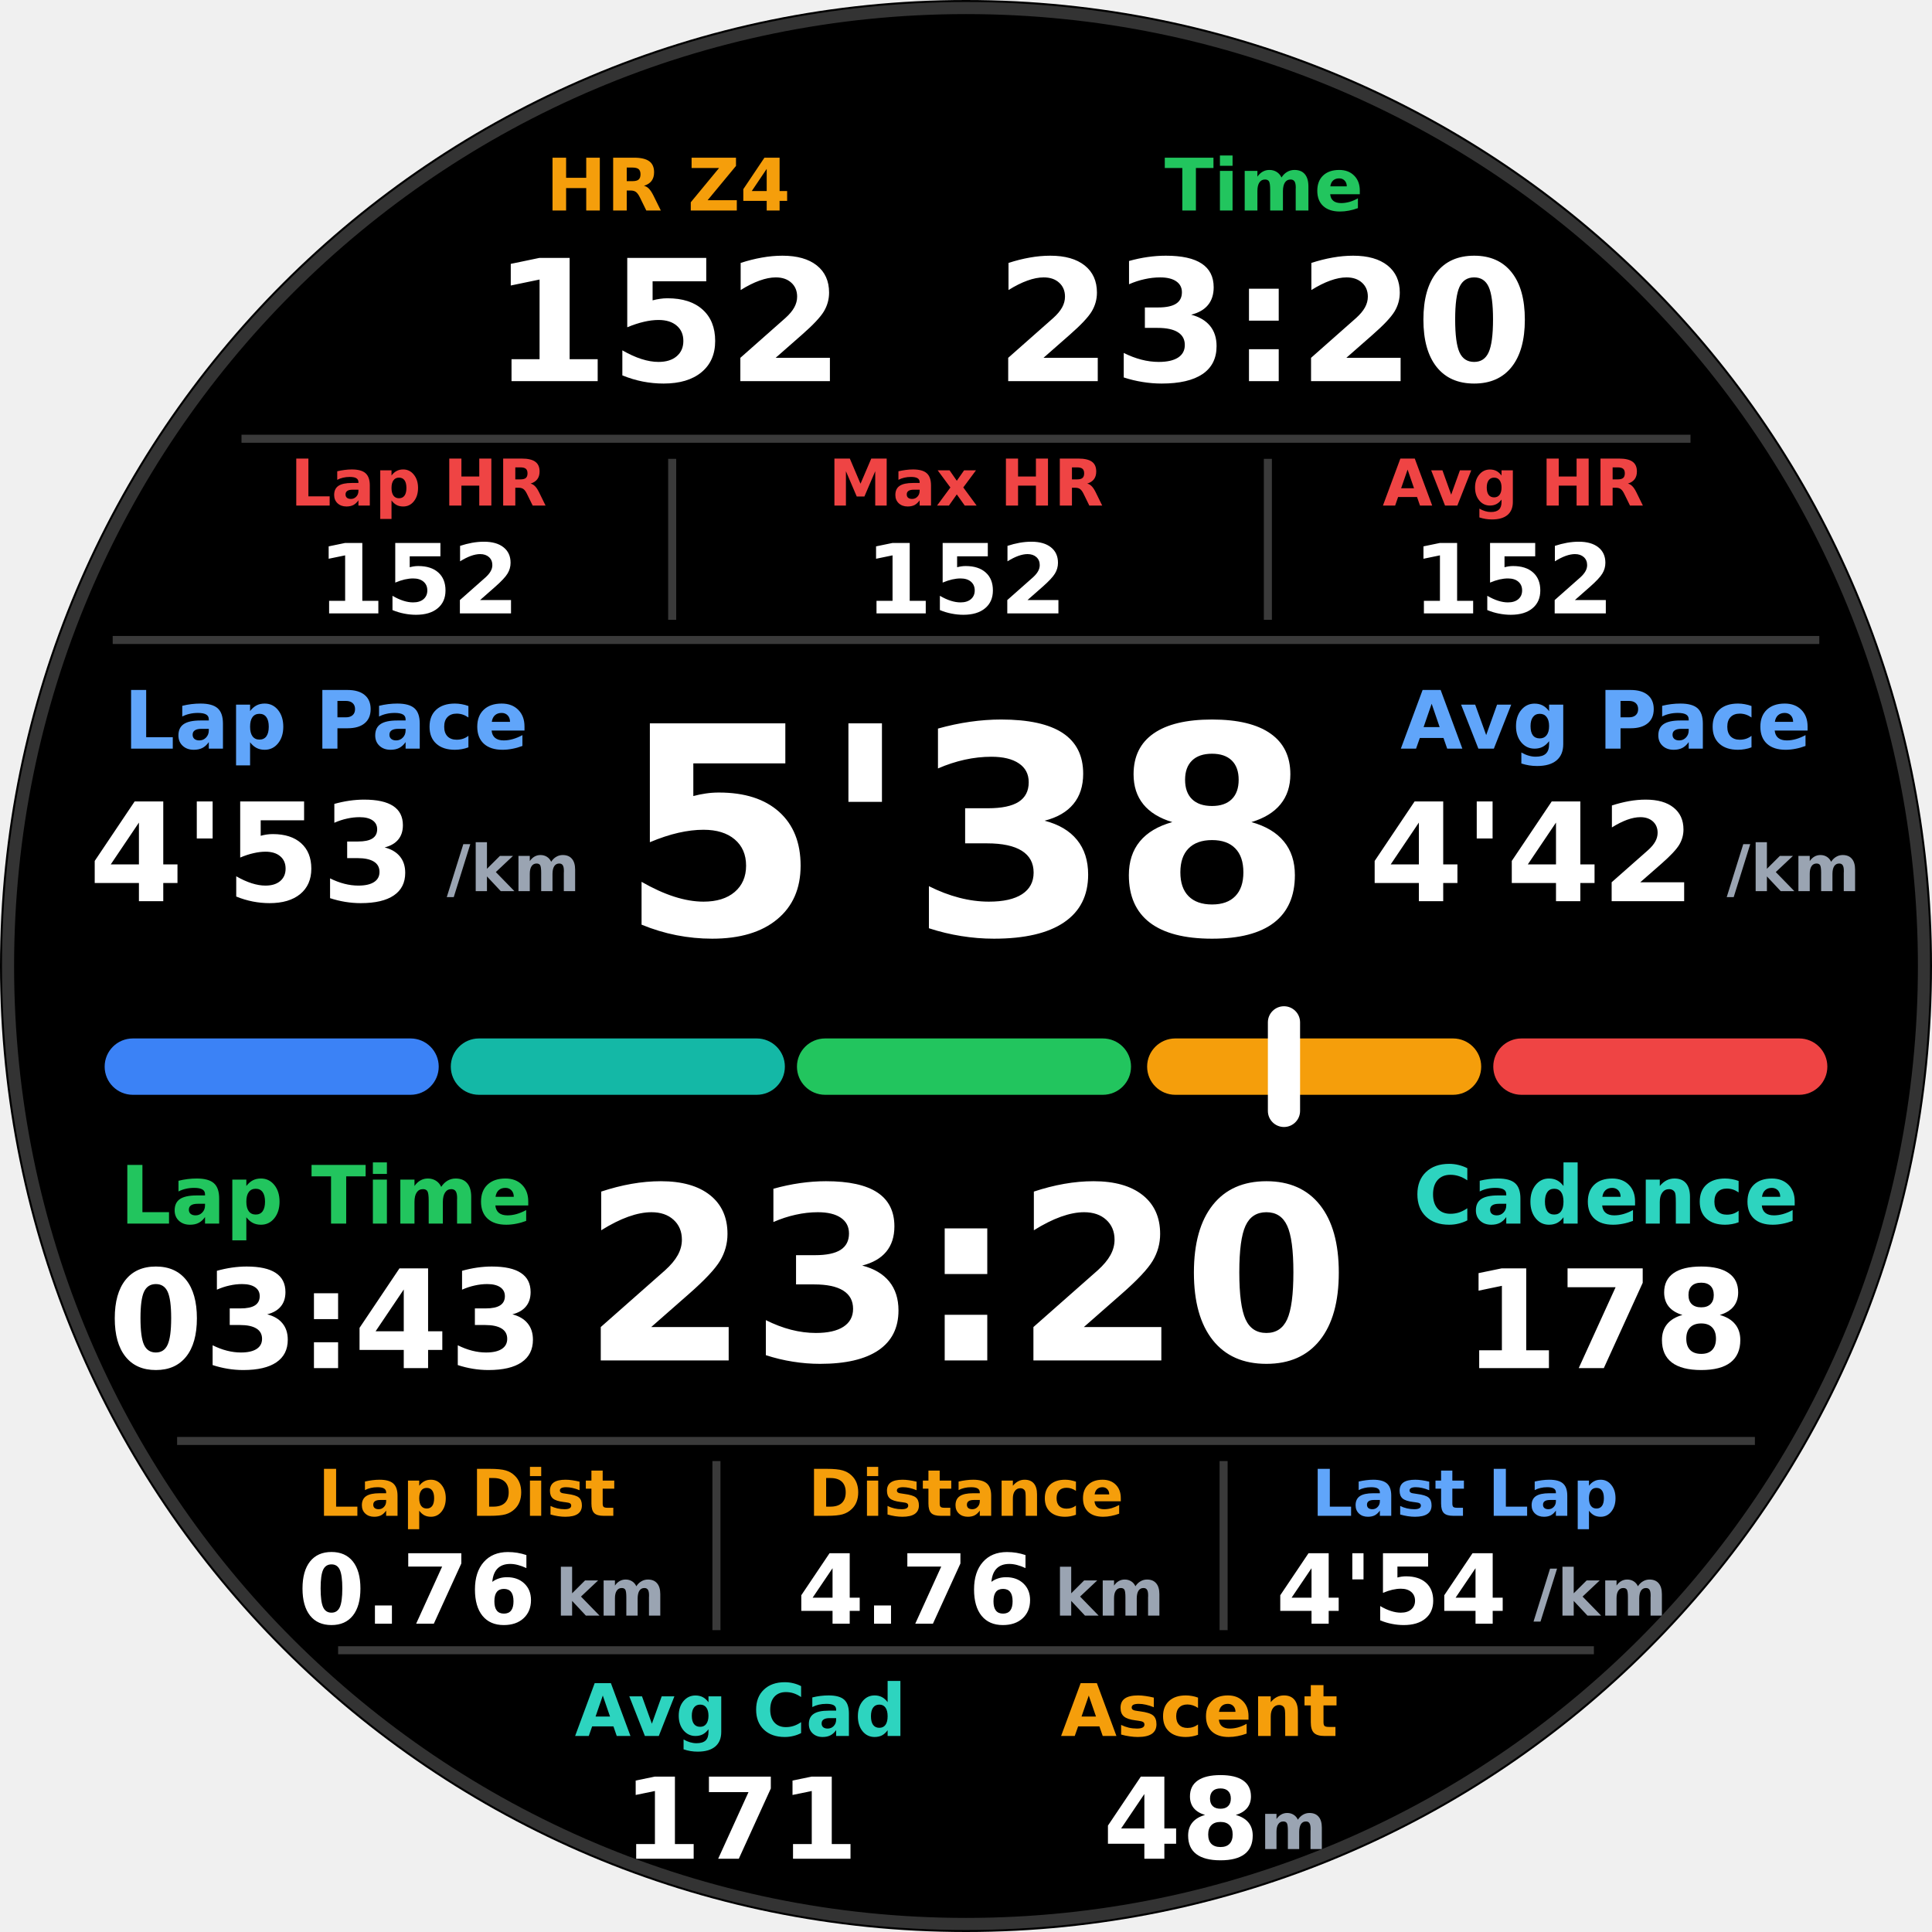
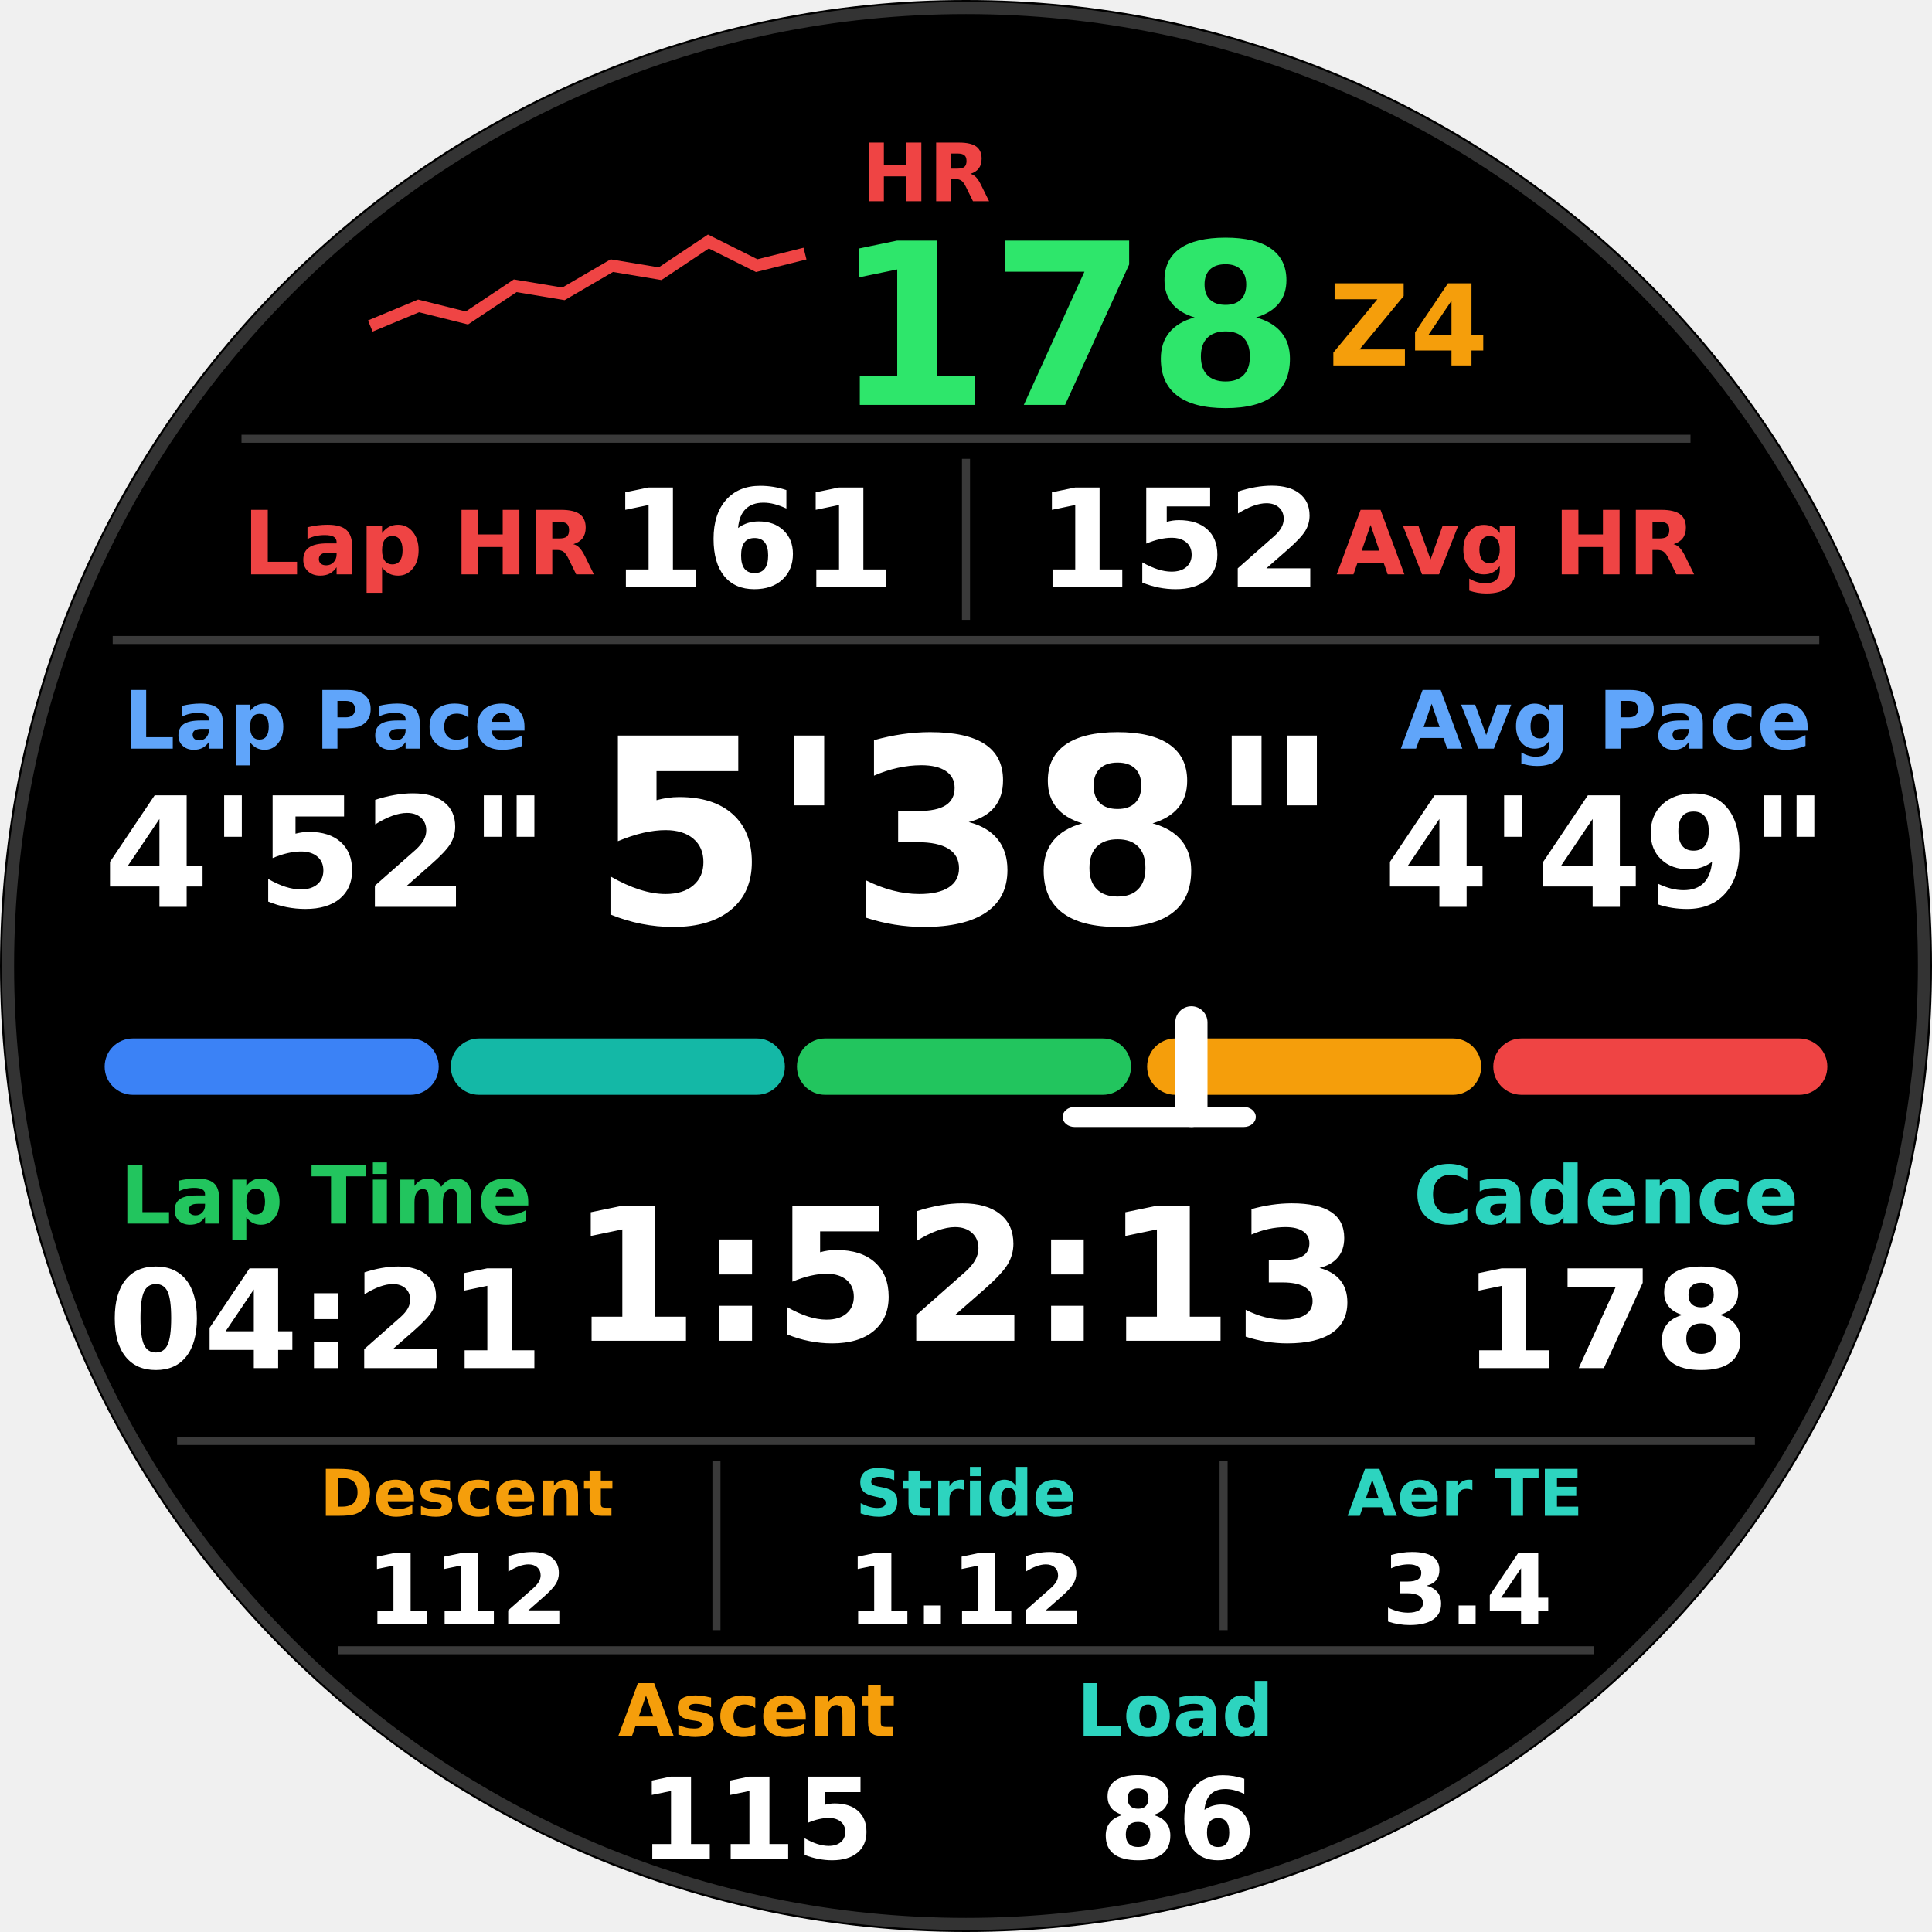
<svg xmlns="http://www.w3.org/2000/svg" width="480" height="480" viewBox="0 0 480 480">
  <defs>
    <clipPath id="round6">
      <circle cx="240" cy="240" r="240" />
    </clipPath>
  </defs>
  <circle cx="240" cy="240" r="239" fill="#000" />
  <g clip-path="url(#round6)">
    <rect x="0" y="0" width="480" height="480" rx="0" fill="#000000" />
    <rect x="60" y="108" width="360" height="2" rx="0" fill="#3a3a3a" />
    <rect x="28" y="158" width="424" height="2" rx="0" fill="#3a3a3a" />
    <rect x="44" y="357" width="392" height="2" rx="0" fill="#3a3a3a" />
    <rect x="84" y="409" width="312" height="2" rx="0" fill="#3a3a3a" />
-     <rect x="92" y="100" width="2" height="2" rx="0" fill="#000000" />
-     <rect x="95" y="100" width="2" height="2" rx="0" fill="#000000" />
-     <rect x="98" y="100" width="2" height="2" rx="0" fill="#000000" />
-     <rect x="101" y="100" width="2" height="2" rx="0" fill="#000000" />
-     <rect x="104" y="100" width="2" height="2" rx="0" fill="#000000" />
-     <rect x="107" y="100" width="2" height="2" rx="0" fill="#000000" />
-     <rect x="110" y="100" width="2" height="2" rx="0" fill="#000000" />
-     <rect x="113" y="100" width="2" height="2" rx="0" fill="#000000" />
-     <rect x="116" y="100" width="2" height="2" rx="0" fill="#000000" />
-     <rect x="119" y="100" width="2" height="2" rx="0" fill="#000000" />
-     <rect x="122" y="100" width="2" height="2" rx="0" fill="#000000" />
-     <rect x="125" y="100" width="2" height="2" rx="0" fill="#000000" />
-     <rect x="128" y="100" width="2" height="2" rx="0" fill="#000000" />
-     <rect x="131" y="100" width="2" height="2" rx="0" fill="#000000" />
-     <rect x="134" y="100" width="2" height="2" rx="0" fill="#000000" />
-     <rect x="137" y="100" width="2" height="2" rx="0" fill="#000000" />
-     <rect x="140" y="100" width="2" height="2" rx="0" fill="#000000" />
-     <rect x="143" y="100" width="2" height="2" rx="0" fill="#000000" />
-     <rect x="146" y="100" width="2" height="2" rx="0" fill="#000000" />
-     <rect x="149" y="100" width="2" height="2" rx="0" fill="#000000" />
-     <rect x="152" y="100" width="2" height="2" rx="0" fill="#000000" />
-     <rect x="155" y="100" width="2" height="2" rx="0" fill="#000000" />
-     <rect x="158" y="100" width="2" height="2" rx="0" fill="#000000" />
-     <rect x="161" y="100" width="2" height="2" rx="0" fill="#000000" />
-     <rect x="164" y="100" width="2" height="2" rx="0" fill="#000000" />
-     <rect x="167" y="100" width="2" height="2" rx="0" fill="#000000" />
-     <rect x="170" y="100" width="2" height="2" rx="0" fill="#000000" />
-     <rect x="173" y="100" width="2" height="2" rx="0" fill="#000000" />
-     <rect x="176" y="100" width="2" height="2" rx="0" fill="#000000" />
-     <rect x="179" y="100" width="2" height="2" rx="0" fill="#000000" />
-     <rect x="182" y="100" width="2" height="2" rx="0" fill="#000000" />
-     <rect x="185" y="100" width="2" height="2" rx="0" fill="#000000" />
-     <rect x="188" y="100" width="2" height="2" rx="0" fill="#000000" />
-     <rect x="191" y="100" width="2" height="2" rx="0" fill="#000000" />
-     <rect x="194" y="100" width="2" height="2" rx="0" fill="#000000" />
-     <rect x="197" y="100" width="2" height="2" rx="0" fill="#000000" />
-     <text x="166" y="52.3" text-anchor="middle" font-size="18" fill="#f59e0b" font-family="'DejaVu Sans',Arial,sans-serif" font-weight="600">HR Z4</text>
-     <text x="166" y="94.7" text-anchor="middle" font-size="42" fill="#ffffff" font-family="'DejaVu Sans',Arial,sans-serif" font-weight="600">152</text>
-     <text x="314" y="52.3" text-anchor="middle" font-size="18" fill="#22c55e" font-family="'DejaVu Sans',Arial,sans-serif" font-weight="600">Time</text>
-     <text x="314" y="94.7" text-anchor="middle" font-size="42" fill="#ffffff" font-family="'DejaVu Sans',Arial,sans-serif" font-weight="600">23:20</text>
-     <text x="104" y="125.6" text-anchor="middle" font-size="16" fill="#ef4444" font-family="'DejaVu Sans',Arial,sans-serif" font-weight="600">Lap HR</text>
-     <text x="104" y="152.4" text-anchor="middle" font-size="24" fill="#ffffff" font-family="'DejaVu Sans',Arial,sans-serif" font-weight="600">152</text>
-     <text x="240" y="125.6" text-anchor="middle" font-size="16" fill="#ef4444" font-family="'DejaVu Sans',Arial,sans-serif" font-weight="600">Max HR</text>
-     <text x="240" y="152.4" text-anchor="middle" font-size="24" fill="#ffffff" font-family="'DejaVu Sans',Arial,sans-serif" font-weight="600">152</text>
-     <text x="376" y="125.6" text-anchor="middle" font-size="16" fill="#ef4444" font-family="'DejaVu Sans',Arial,sans-serif" font-weight="600">Avg HR</text>
-     <text x="376" y="152.4" text-anchor="middle" font-size="24" fill="#ffffff" font-family="'DejaVu Sans',Arial,sans-serif" font-weight="600">152</text>
+     <text x="214" y="50" text-anchor="start" font-size="20" fill="#ef4444" font-family="'DejaVu Sans',Arial,sans-serif" font-weight="600">HR</text>
+     <text x="148" y="142.7" text-anchor="end" font-size="22" fill="#ef4444" font-family="'DejaVu Sans',Arial,sans-serif" font-weight="600">Lap HR</text>
+     <text x="332" y="142.7" text-anchor="start" font-size="22" fill="#ef4444" font-family="'DejaVu Sans',Arial,sans-serif" font-weight="600">Avg HR</text>
    <text x="81" y="186" text-anchor="middle" font-size="20" fill="#60a5fa" font-family="'DejaVu Sans',Arial,sans-serif" font-weight="600">Lap Pace</text>
-     <text x="22" y="223.9" text-anchor="start" font-size="34" fill="#ffffff" font-family="'DejaVu Sans',Arial,sans-serif" font-weight="600">4'53</text>
-     <text x="111" y="221.4" text-anchor="start" font-size="16" fill="#9aa4b2" font-family="'DejaVu Sans',Arial,sans-serif" font-weight="600">/km</text>
-     <text x="240" y="232.2" text-anchor="middle" font-size="72" fill="#ffffff" font-family="'DejaVu Sans',Arial,sans-serif" font-weight="600">5'38</text>
    <text x="399" y="186" text-anchor="middle" font-size="20" fill="#60a5fa" font-family="'DejaVu Sans',Arial,sans-serif" font-weight="600">Avg Pace</text>
-     <text x="340" y="223.9" text-anchor="start" font-size="34" fill="#ffffff" font-family="'DejaVu Sans',Arial,sans-serif" font-weight="600">4'42</text>
-     <text x="429" y="221.4" text-anchor="start" font-size="16" fill="#9aa4b2" font-family="'DejaVu Sans',Arial,sans-serif" font-weight="600">/km</text>
    <text x="81" y="304" text-anchor="middle" font-size="20" fill="#22c55e" font-family="'DejaVu Sans',Arial,sans-serif" font-weight="600">Lap Time</text>
-     <text x="81" y="339.9" text-anchor="middle" font-size="34" fill="#ffffff" font-family="'DejaVu Sans',Arial,sans-serif" font-weight="600">03:43</text>
-     <text x="240" y="338" text-anchor="middle" font-size="60" fill="#ffffff" font-family="'DejaVu Sans',Arial,sans-serif" font-weight="600">23:20</text>
    <text x="399" y="304" text-anchor="middle" font-size="20" fill="#2dd4bf" font-family="'DejaVu Sans',Arial,sans-serif" font-weight="600">Cadence</text>
-     <text x="399" y="339.9" text-anchor="middle" font-size="34" fill="#ffffff" font-family="'DejaVu Sans',Arial,sans-serif" font-weight="600">178</text>
-     <text x="116" y="376.6" text-anchor="middle" font-size="16" fill="#f59e0b" font-family="'DejaVu Sans',Arial,sans-serif" font-weight="600">Lap Dist</text>
-     <text x="74" y="403.4" text-anchor="start" font-size="24" fill="#ffffff" font-family="'DejaVu Sans',Arial,sans-serif" font-weight="600">0.76</text>
-     <text x="138" y="401.4" text-anchor="start" font-size="16" fill="#9aa4b2" font-family="'DejaVu Sans',Arial,sans-serif" font-weight="600">km</text>
-     <text x="240" y="376.6" text-anchor="middle" font-size="16" fill="#f59e0b" font-family="'DejaVu Sans',Arial,sans-serif" font-weight="600">Distance</text>
-     <text x="198" y="403.4" text-anchor="start" font-size="24" fill="#ffffff" font-family="'DejaVu Sans',Arial,sans-serif" font-weight="600">4.76</text>
-     <text x="262" y="401.4" text-anchor="start" font-size="16" fill="#9aa4b2" font-family="'DejaVu Sans',Arial,sans-serif" font-weight="600">km</text>
-     <text x="364" y="376.6" text-anchor="middle" font-size="16" fill="#60a5fa" font-family="'DejaVu Sans',Arial,sans-serif" font-weight="600">Last Lap</text>
-     <text x="317" y="403.4" text-anchor="start" font-size="24" fill="#ffffff" font-family="'DejaVu Sans',Arial,sans-serif" font-weight="600">4'54</text>
-     <text x="381" y="401.4" text-anchor="start" font-size="16" fill="#9aa4b2" font-family="'DejaVu Sans',Arial,sans-serif" font-weight="600">/km</text>
-     <text x="184" y="431.3" text-anchor="middle" font-size="18" fill="#2dd4bf" font-family="'DejaVu Sans',Arial,sans-serif" font-weight="600">Avg Cad</text>
-     <text x="184" y="461.8" text-anchor="middle" font-size="28" fill="#ffffff" font-family="'DejaVu Sans',Arial,sans-serif" font-weight="600">171</text>
-     <text x="298" y="431.3" text-anchor="middle" font-size="18" fill="#f59e0b" font-family="'DejaVu Sans',Arial,sans-serif" font-weight="600">Ascent</text>
-     <text x="274" y="461.8" text-anchor="start" font-size="28" fill="#ffffff" font-family="'DejaVu Sans',Arial,sans-serif" font-weight="600">48</text>
-     <text x="313" y="459.4" text-anchor="start" font-size="16" fill="#9aa4b2" font-family="'DejaVu Sans',Arial,sans-serif" font-weight="600">m</text>
-     <rect x="166" y="114" width="2" height="40" rx="0" fill="#3a3a3a" />
-     <rect x="314" y="114" width="2" height="40" rx="0" fill="#3a3a3a" />
+     <text x="116" y="376.6" text-anchor="middle" font-size="16" fill="#f59e0b" font-family="'DejaVu Sans',Arial,sans-serif" font-weight="600">Descent</text>
+     <text x="240" y="376.6" text-anchor="middle" font-size="16" fill="#2dd4bf" font-family="'DejaVu Sans',Arial,sans-serif" font-weight="600">Stride</text>
+     <text x="364" y="376.6" text-anchor="middle" font-size="16" fill="#2dd4bf" font-family="'DejaVu Sans',Arial,sans-serif" font-weight="600">Aer TE</text>
+     <text x="188" y="431.3" text-anchor="middle" font-size="18" fill="#f59e0b" font-family="'DejaVu Sans',Arial,sans-serif" font-weight="600">Ascent</text>
+     <text x="292" y="431.3" text-anchor="middle" font-size="18" fill="#2dd4bf" font-family="'DejaVu Sans',Arial,sans-serif" font-weight="600">Load</text>
+     <rect x="239" y="114" width="2" height="40" rx="0" fill="#3a3a3a" />
    <rect x="177" y="363" width="2" height="42" rx="0" fill="#3a3a3a" />
    <rect x="303" y="363" width="2" height="42" rx="0" fill="#3a3a3a" />
+     <text x="330" y="90.8" text-anchor="start" font-size="28" fill="#f59e0b" font-family="'DejaVu Sans',Arial,sans-serif" font-weight="600">Z4</text>
    <rect x="26" y="258" width="83" height="14" rx="7" fill="#3b82f6" />
    <rect x="112" y="258" width="83" height="14" rx="7" fill="#14b8a6" />
    <rect x="198" y="258" width="83" height="14" rx="7" fill="#22c55e" />
    <rect x="285" y="258" width="83" height="14" rx="7" fill="#f59e0b" />
    <rect x="371" y="258" width="83" height="14" rx="7" fill="#ef4444" />
-     <rect x="315" y="250" width="8" height="30" rx="4" fill="#ffffff" />
+     <rect x="264" y="275" width="48" height="5" rx="3" fill="#ffffff" />
+     <rect x="292" y="250" width="8" height="30" rx="4" fill="#ffffff" />
+     <text x="265.5" y="100.6" text-anchor="middle" font-size="56" fill="#2ee66b" font-family="'DejaVu Sans',Arial,sans-serif" font-weight="600">178</text>
+     <text x="187" y="145.9" text-anchor="middle" font-size="34" fill="#ffffff" font-family="'DejaVu Sans',Arial,sans-serif" font-weight="600">161</text>
+     <text x="293" y="145.9" text-anchor="middle" font-size="34" fill="#ffffff" font-family="'DejaVu Sans',Arial,sans-serif" font-weight="600">152</text>
+     <text x="81" y="225.3" text-anchor="middle" font-size="38" fill="#ffffff" font-family="'DejaVu Sans',Arial,sans-serif" font-weight="600">4'52"</text>
+     <text x="240" y="229.4" text-anchor="middle" font-size="64" fill="#ffffff" font-family="'DejaVu Sans',Arial,sans-serif" font-weight="600">5'38"</text>
+     <text x="399" y="225.3" text-anchor="middle" font-size="38" fill="#ffffff" font-family="'DejaVu Sans',Arial,sans-serif" font-weight="600">4'49"</text>
+     <text x="81" y="339.9" text-anchor="middle" font-size="34" fill="#ffffff" font-family="'DejaVu Sans',Arial,sans-serif" font-weight="600">04:21</text>
+     <text x="240" y="333.1" text-anchor="middle" font-size="46" fill="#ffffff" font-family="'DejaVu Sans',Arial,sans-serif" font-weight="600">1:52:13</text>
+     <text x="399" y="339.9" text-anchor="middle" font-size="34" fill="#ffffff" font-family="'DejaVu Sans',Arial,sans-serif" font-weight="600">178</text>
+     <text x="116" y="403.4" text-anchor="middle" font-size="24" fill="#ffffff" font-family="'DejaVu Sans',Arial,sans-serif" font-weight="600">112</text>
+     <text x="240" y="403.4" text-anchor="middle" font-size="24" fill="#ffffff" font-family="'DejaVu Sans',Arial,sans-serif" font-weight="600">1.12</text>
+     <text x="364.5" y="403.4" text-anchor="middle" font-size="24" fill="#ffffff" font-family="'DejaVu Sans',Arial,sans-serif" font-weight="600">3.4</text>
+     <text x="188" y="461.8" text-anchor="middle" font-size="28" fill="#ffffff" font-family="'DejaVu Sans',Arial,sans-serif" font-weight="600">115</text>
+     <text x="292.5" y="461.8" text-anchor="middle" font-size="28" fill="#ffffff" font-family="'DejaVu Sans',Arial,sans-serif" font-weight="600">86</text>
+     <polyline points="92,81 104,76 116,79 128,71 140,73 152,66 164,68 176,60 188,66 200,63" fill="none" stroke="#ef4444" stroke-width="3" />
  </g>
  <circle cx="240" cy="240" r="238" fill="none" stroke="#333" stroke-width="3" />
</svg>
